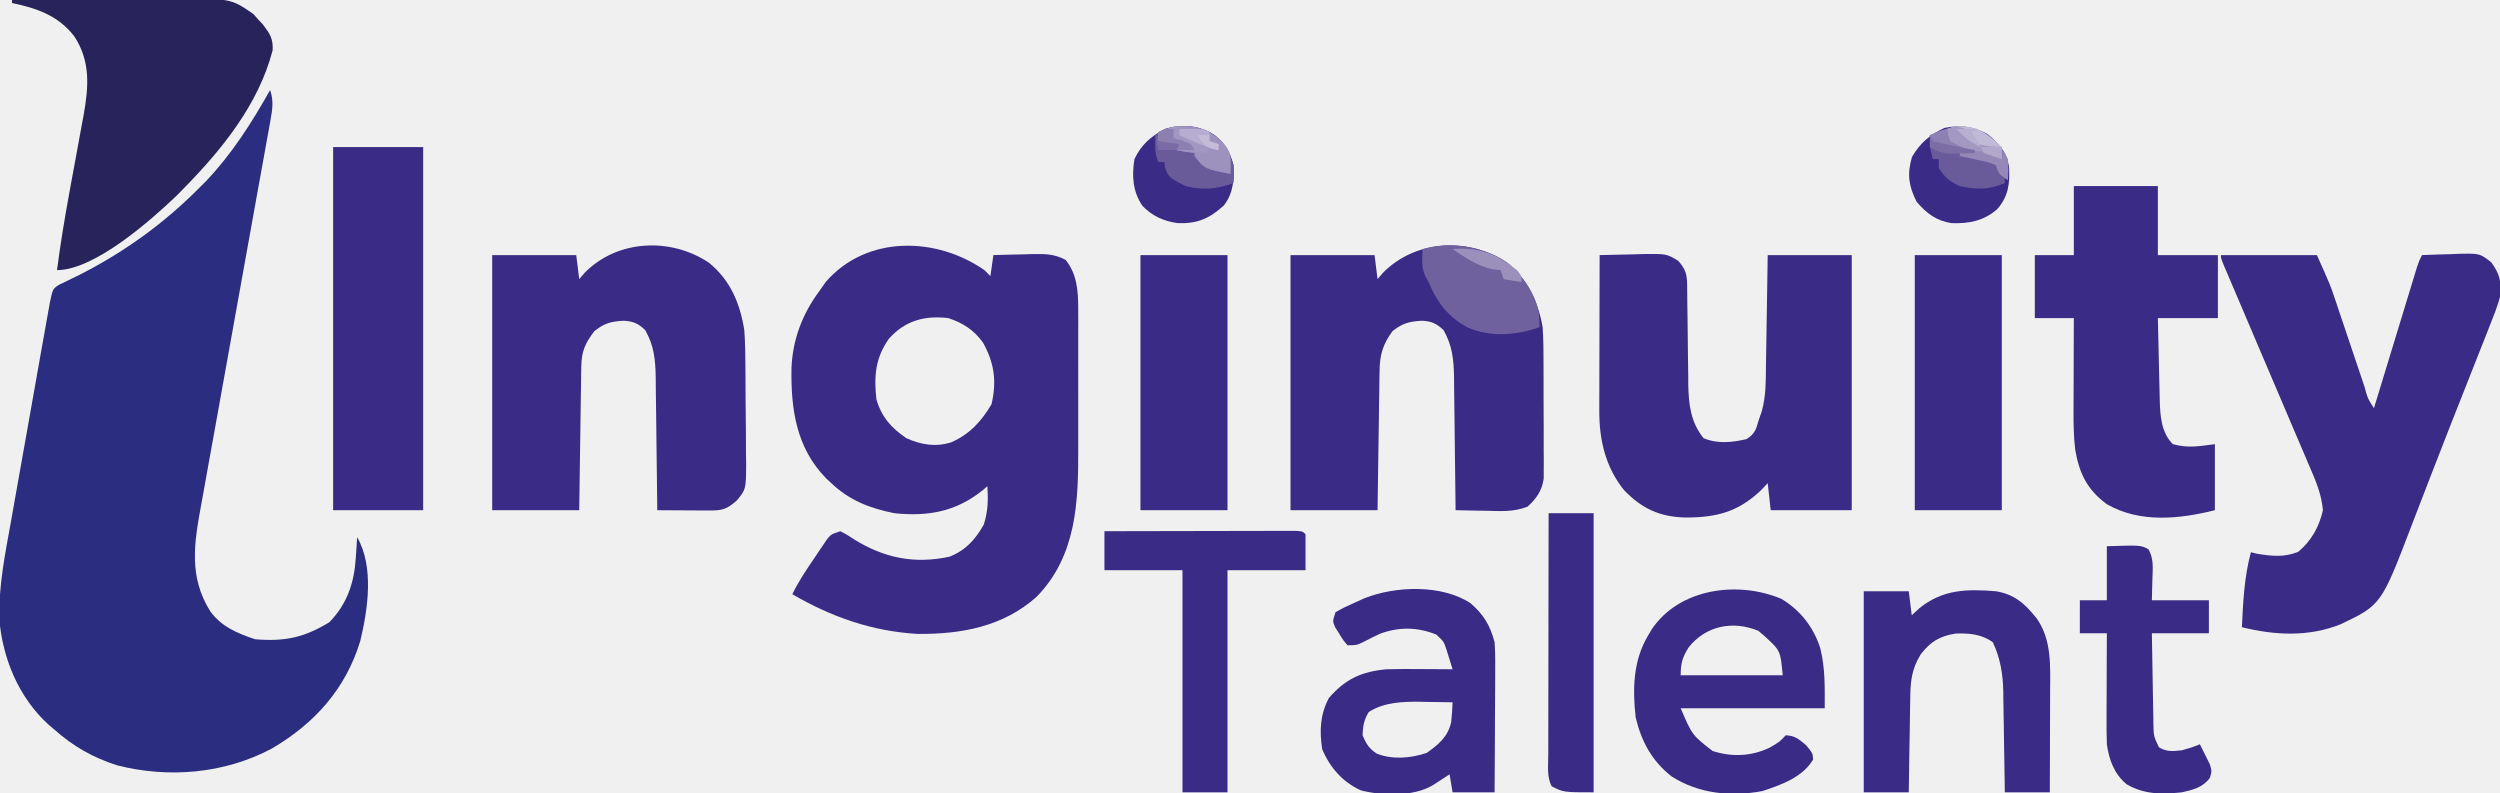
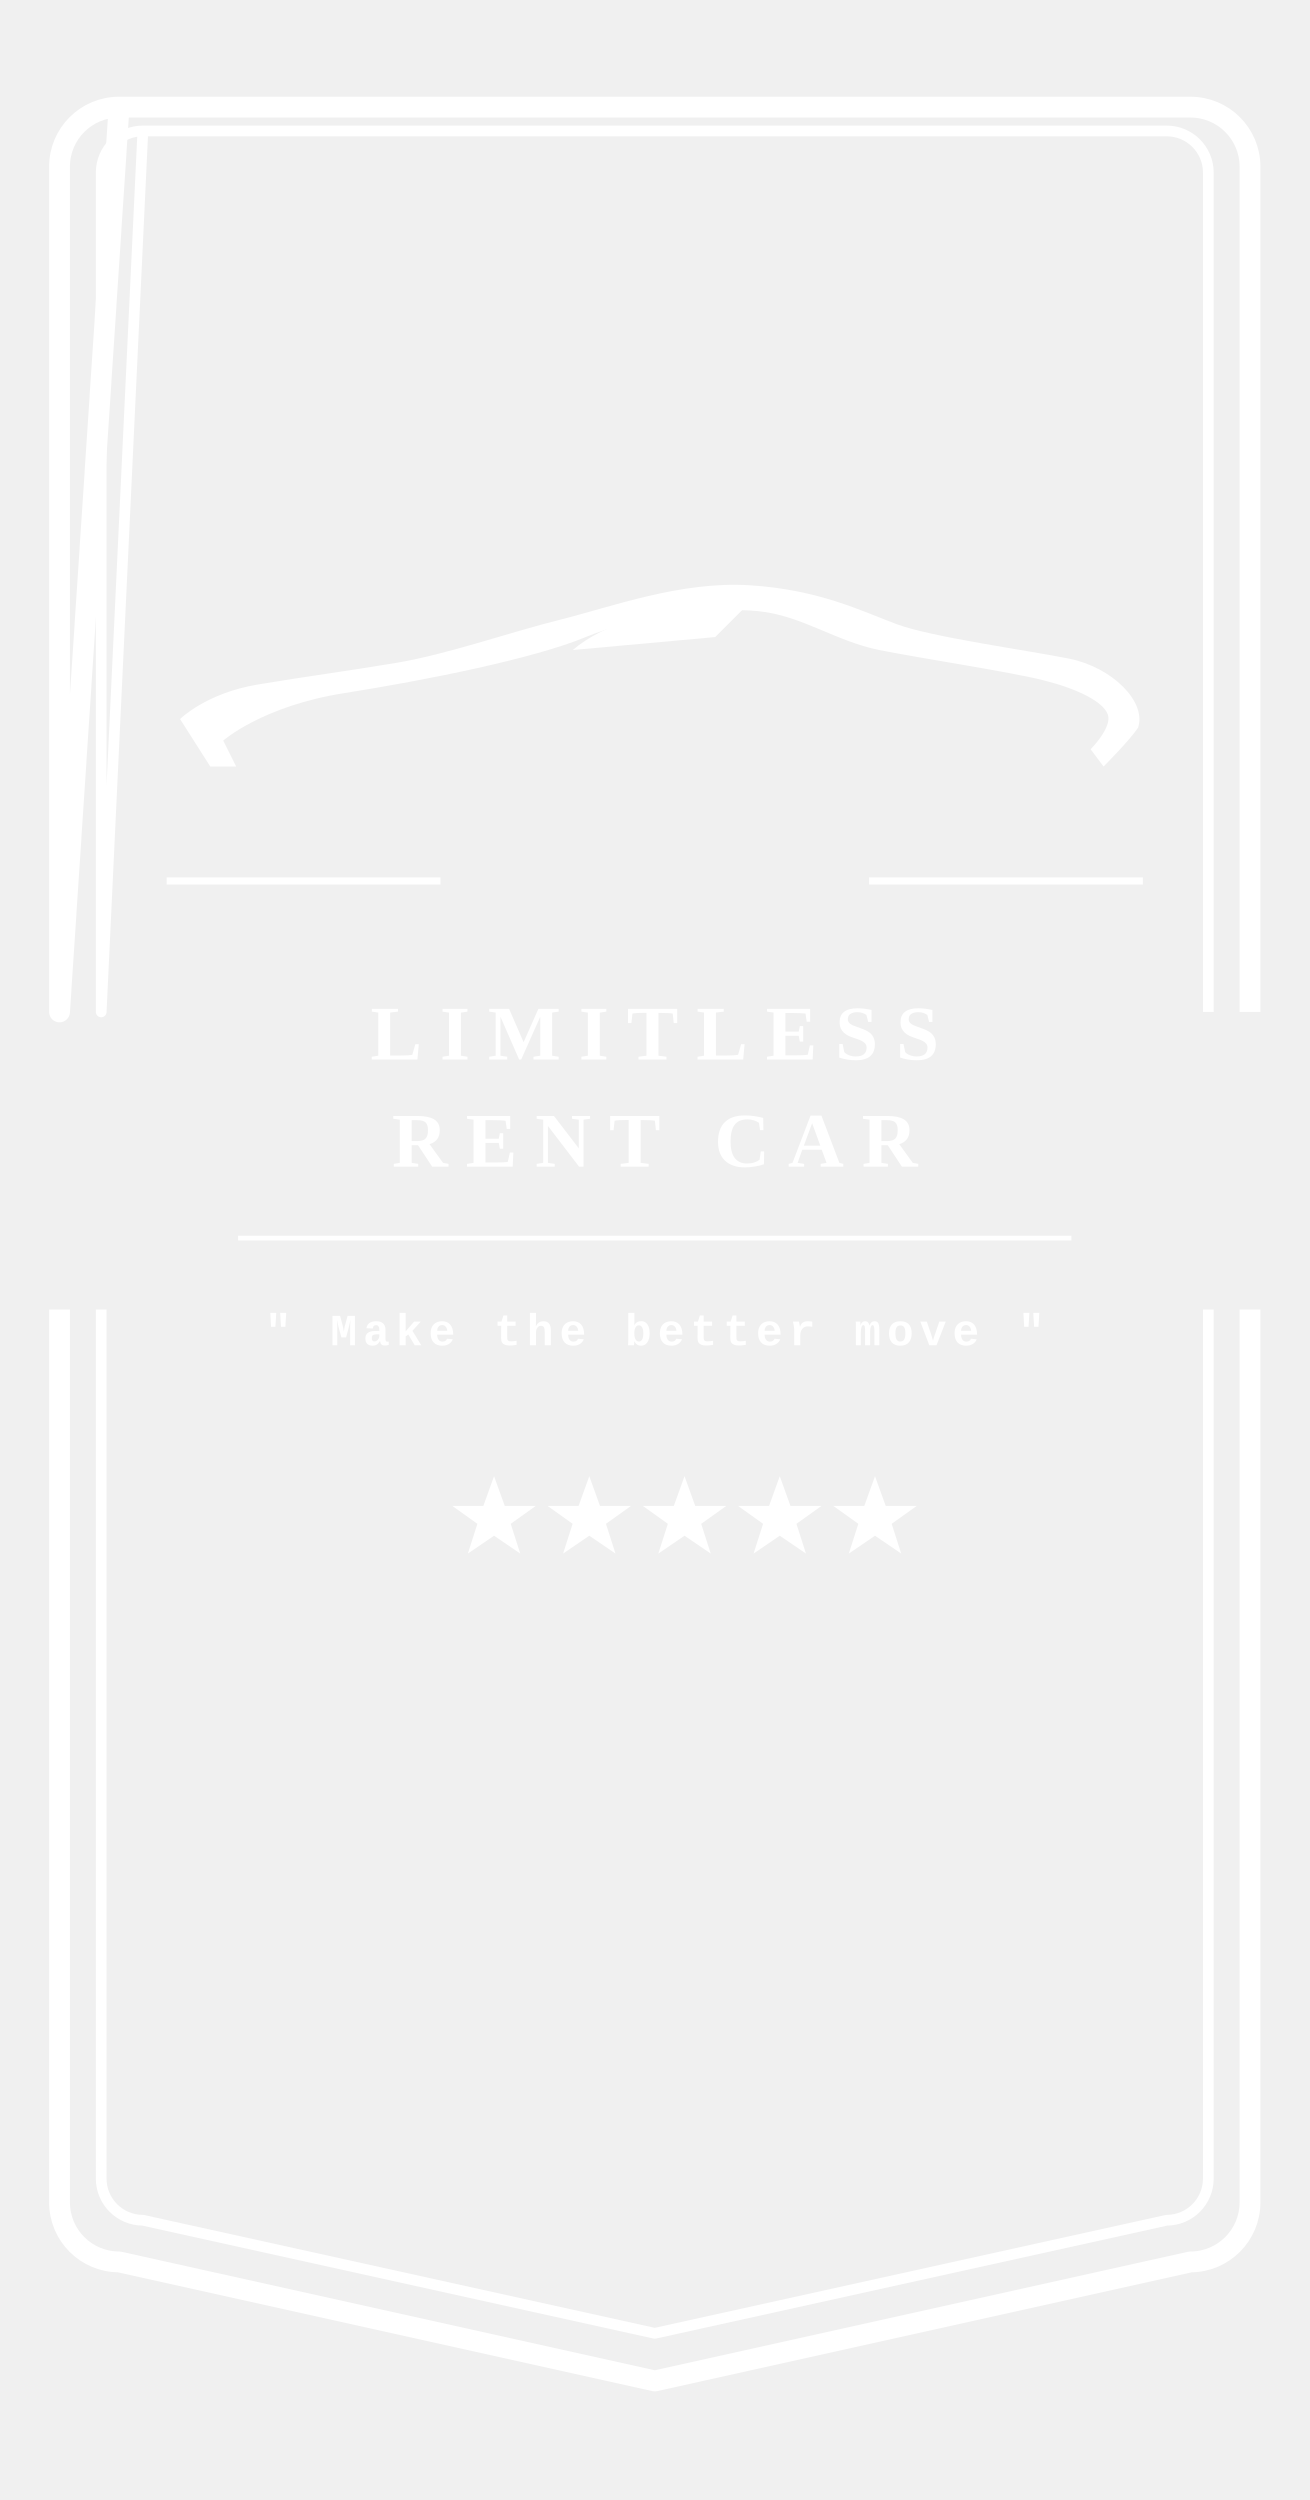
- <svg xmlns="http://www.w3.org/2000/svg" version="1.1" width="833" height="264">
-   <path d="M0 0 C1.222 3.587 0.802 6.285 0.133 9.981 C-0.084 11.206 -0.302 12.431 -0.526 13.693 C-0.775 15.048 -1.024 16.403 -1.273 17.758 C-1.53 19.187 -1.786 20.616 -2.041 22.046 C-2.593 25.125 -3.149 28.203 -3.709 31.28 C-4.597 36.155 -5.471 41.032 -6.343 45.909 C-8.512 58.03 -10.699 70.148 -12.889 82.266 C-14.589 91.671 -16.284 101.077 -17.964 110.486 C-18.829 115.325 -19.704 120.161 -20.586 124.997 C-21.136 128.022 -21.677 131.048 -22.215 134.075 C-22.465 135.467 -22.718 136.858 -22.975 138.249 C-25.359 151.171 -27.13 162.249 -19.902 173.746 C-16.134 178.869 -10.849 181.05 -5 183 C4.862 183.833 11.428 182.419 19.75 177.312 C25.7 171.197 28.026 164.167 28.562 155.812 C28.688 153.904 28.688 153.904 28.816 151.957 C28.877 150.981 28.938 150.005 29 149 C34.698 158.877 32.577 173.074 30.031 183.621 C25.144 199.634 14.728 211.174 0.43 219.496 C-15.288 227.799 -33.802 229.385 -51 225 C-59.145 222.371 -65.626 218.683 -72 213 C-72.922 212.217 -72.922 212.217 -73.863 211.418 C-83.746 202.412 -89.097 189.505 -90.227 176.357 C-90.485 165.236 -88.283 154.519 -86.316 143.617 C-85.937 141.468 -85.558 139.319 -85.18 137.17 C-84.391 132.693 -83.594 128.216 -82.792 123.741 C-81.762 118.001 -80.745 112.258 -79.732 106.515 C-78.763 101.027 -77.79 95.541 -76.816 90.055 C-76.631 89.008 -76.445 87.962 -76.254 86.884 C-75.73 83.935 -75.203 80.987 -74.674 78.039 C-74.519 77.163 -74.363 76.287 -74.203 75.385 C-74.059 74.583 -73.914 73.782 -73.766 72.956 C-73.641 72.26 -73.517 71.564 -73.389 70.848 C-72.43 66.289 -72.43 66.289 -70.412 64.932 C-69.388 64.442 -69.388 64.442 -68.344 63.941 C-67.193 63.372 -67.193 63.372 -66.02 62.791 C-65.188 62.386 -64.357 61.98 -63.5 61.562 C-48.742 54.066 -35.706 44.706 -24 33 C-23.14 32.14 -22.28 31.28 -21.395 30.395 C-12.748 21.319 -6.116 10.891 0 0 Z " fill="#2B2D80" transform="translate(90,30)" />
-   <path d="M0 0 C0.99 0.99 0.99 0.99 2 2 C2.33 -0.31 2.66 -2.62 3 -5 C6.396 -5.117 9.791 -5.187 13.188 -5.25 C14.147 -5.284 15.107 -5.317 16.096 -5.352 C20.35 -5.41 23.227 -5.4 27.051 -3.422 C30.844 1.291 31.25 6.81 31.259 12.691 C31.265 13.98 31.271 15.27 31.278 16.598 C31.274 17.991 31.27 19.384 31.266 20.777 C31.267 22.231 31.269 23.685 31.271 25.139 C31.274 28.184 31.27 31.229 31.261 34.275 C31.249 38.13 31.256 41.986 31.268 45.841 C31.275 48.847 31.273 51.853 31.268 54.858 C31.266 56.277 31.268 57.696 31.273 59.114 C31.32 77.247 30.761 95.101 17.449 108.809 C6.268 118.813 -7.691 121.354 -22.332 121.219 C-37.515 120.313 -50.896 115.604 -64 108 C-61.915 103.653 -59.273 99.788 -56.562 95.812 C-56.072 95.076 -55.582 94.339 -55.076 93.58 C-54.599 92.879 -54.121 92.179 -53.629 91.457 C-53.197 90.817 -52.764 90.178 -52.319 89.519 C-51 88 -51 88 -48 87 C-45.836 88.109 -45.836 88.109 -43.375 89.75 C-33.447 95.892 -23.367 98.014 -11.656 95.496 C-6.261 93.425 -2.94 89.686 -0.188 84.75 C1.212 80.331 1.281 76.585 1 72 C0.539 72.398 0.077 72.797 -0.398 73.207 C-9.326 80.458 -18.634 82.171 -30 81 C-38.165 79.358 -44.927 76.764 -51 71 C-51.615 70.425 -52.23 69.85 -52.863 69.258 C-62.744 59.06 -64.493 46.248 -64.281 32.664 C-63.893 23.144 -60.666 14.607 -55 7 C-54.278 5.969 -53.556 4.938 -52.812 3.875 C-39.076 -11.829 -15.884 -11.05 0 0 Z M-31.875 22.938 C-36.368 29.412 -36.803 35.271 -36 43 C-34.287 48.939 -31.04 52.573 -26 56 C-21.057 58.208 -16.246 59.053 -10.988 57.348 C-4.834 54.616 -1.027 50.409 2.375 44.688 C4.14 37.096 3.34 31.04 -0.434 24.203 C-3.43 19.989 -7.082 17.639 -12 16 C-19.939 15.045 -26.486 16.84 -31.875 22.938 Z " fill="#3A2B86" transform="translate(328,90)" />
-   <path d="M0 0 C10.56 0 21.12 0 32 0 C36.499 10.123 36.499 10.123 37.723 13.77 C38 14.586 38.277 15.403 38.562 16.245 C38.986 17.516 38.986 17.516 39.418 18.812 C39.721 19.707 40.023 20.602 40.335 21.524 C41.29 24.348 42.239 27.174 43.188 30 C44.147 32.854 45.108 35.708 46.072 38.561 C46.669 40.329 47.264 42.097 47.855 43.866 C48.899 47.73 48.899 47.73 51 51 C51.186 50.391 51.371 49.781 51.563 49.153 C53.491 42.826 55.422 36.5 57.354 30.175 C58.075 27.812 58.796 25.449 59.516 23.086 C60.549 19.695 61.585 16.304 62.621 12.914 C62.944 11.853 63.267 10.791 63.6 9.697 C63.9 8.717 64.2 7.736 64.51 6.725 C64.774 5.859 65.038 4.993 65.31 4.101 C66 2 66 2 67 0 C70.229 -0.146 73.457 -0.234 76.688 -0.312 C77.6 -0.354 78.512 -0.396 79.451 -0.439 C86.275 -0.564 86.275 -0.564 90.082 2.395 C92.984 6.337 93.581 9.171 93 14 C92.048 17.392 90.755 20.624 89.441 23.891 C89.066 24.853 88.69 25.814 88.303 26.805 C87.068 29.958 85.816 33.104 84.562 36.25 C83.699 38.438 82.837 40.626 81.976 42.815 C80.202 47.316 78.422 51.814 76.639 56.311 C74.517 61.673 72.43 67.047 70.36 72.429 C68.856 76.342 67.341 80.252 65.824 84.16 C65.115 85.993 64.411 87.827 63.71 89.663 C53.451 116.522 53.451 116.522 39.926 122.992 C29.164 127.297 18.09 126.694 7 124 C7.397 115.479 7.782 107.28 10 99 C10.66 99.165 11.32 99.33 12 99.5 C16.837 100.306 21.143 100.76 25.75 98.875 C30.177 95.186 32.72 90.585 34 85 C33.529 79.465 31.413 74.772 29.238 69.73 C28.664 68.377 28.664 68.377 28.078 66.997 C26.829 64.058 25.571 61.123 24.312 58.188 C23.451 56.165 22.591 54.143 21.731 52.12 C19.571 47.041 17.404 41.965 15.234 36.89 C12.389 30.229 9.557 23.563 6.725 16.896 C5.824 14.777 4.92 12.658 4.015 10.54 C3.475 9.271 2.935 8.003 2.395 6.734 C1.929 5.644 1.463 4.553 0.984 3.429 C0 1 0 1 0 0 Z " fill="#3A2B86" transform="translate(740,85)" />
-   <path d="M0 0 C6.704 5.469 10.293 13.02 11.75 21.438 C12.04 25.505 12.054 29.56 12.051 33.637 C12.055 34.79 12.059 35.943 12.064 37.131 C12.069 39.558 12.07 41.984 12.066 44.41 C12.063 48.124 12.086 51.836 12.111 55.549 C12.114 57.911 12.114 60.274 12.113 62.637 C12.122 63.745 12.132 64.854 12.141 65.996 C12.135 67.03 12.129 68.065 12.122 69.132 C12.123 70.038 12.124 70.944 12.124 71.878 C11.536 75.898 9.732 78.558 6.738 81.238 C2.177 83.069 -2.202 82.752 -7.062 82.625 C-8.042 82.611 -9.021 82.598 -10.029 82.584 C-12.437 82.549 -14.843 82.499 -17.25 82.438 C-17.256 81.789 -17.262 81.141 -17.268 80.473 C-17.332 73.707 -17.416 66.943 -17.512 60.178 C-17.546 57.655 -17.574 55.132 -17.596 52.61 C-17.63 48.978 -17.682 45.346 -17.738 41.715 C-17.745 40.592 -17.751 39.468 -17.758 38.311 C-17.87 32.272 -18.276 27.746 -21.25 22.438 C-23.611 20.215 -25.165 19.501 -28.398 19.312 C-32.608 19.536 -34.783 20.08 -38.188 22.688 C-41.38 26.944 -42.492 30.485 -42.569 35.779 C-42.589 36.819 -42.609 37.86 -42.629 38.932 C-42.646 40.6 -42.646 40.6 -42.664 42.301 C-42.683 43.448 -42.703 44.595 -42.723 45.777 C-42.782 49.435 -42.829 53.092 -42.875 56.75 C-42.913 59.232 -42.952 61.715 -42.992 64.197 C-43.09 70.277 -43.169 76.357 -43.25 82.438 C-52.82 82.438 -62.39 82.438 -72.25 82.438 C-72.25 54.388 -72.25 26.337 -72.25 -2.562 C-63.01 -2.562 -53.77 -2.562 -44.25 -2.562 C-43.92 0.077 -43.59 2.717 -43.25 5.438 C-42.631 4.716 -42.013 3.994 -41.375 3.25 C-30.363 -7.825 -12.653 -8.491 0 0 Z " fill="#3A2B86" transform="translate(502.25,87.5625)" />
-   <path d="M0 0 C7.155 5.852 10.323 13.534 11.75 22.438 C12.053 26.525 12.101 30.601 12.121 34.699 C12.13 35.849 12.139 36.998 12.148 38.182 C12.163 40.598 12.172 43.015 12.176 45.431 C12.187 49.125 12.237 52.816 12.287 56.51 C12.297 58.865 12.304 61.219 12.309 63.574 C12.328 64.674 12.348 65.774 12.368 66.908 C12.318 75.428 12.318 75.428 9.34 79.116 C5.838 82.255 4.329 82.562 -0.258 82.535 C-1.244 82.532 -2.23 82.529 -3.246 82.525 C-4.279 82.517 -5.311 82.509 -6.375 82.5 C-7.935 82.493 -7.935 82.493 -9.527 82.486 C-12.102 82.475 -14.676 82.458 -17.25 82.438 C-17.256 81.789 -17.262 81.141 -17.268 80.473 C-17.332 73.707 -17.416 66.943 -17.512 60.178 C-17.546 57.655 -17.574 55.132 -17.596 52.61 C-17.63 48.978 -17.682 45.346 -17.738 41.715 C-17.745 40.592 -17.751 39.468 -17.758 38.311 C-17.87 32.272 -18.276 27.746 -21.25 22.438 C-23.611 20.215 -25.165 19.501 -28.398 19.312 C-32.65 19.538 -34.779 20.067 -38.188 22.75 C-41.343 26.862 -42.494 29.549 -42.569 34.757 C-42.589 35.818 -42.609 36.878 -42.629 37.971 C-42.646 39.679 -42.646 39.679 -42.664 41.422 C-42.683 42.593 -42.703 43.763 -42.723 44.97 C-42.783 48.709 -42.829 52.448 -42.875 56.188 C-42.913 58.723 -42.952 61.258 -42.992 63.793 C-43.09 70.008 -43.169 76.222 -43.25 82.438 C-52.82 82.438 -62.39 82.438 -72.25 82.438 C-72.25 54.388 -72.25 26.337 -72.25 -2.562 C-63.01 -2.562 -53.77 -2.562 -44.25 -2.562 C-43.92 0.077 -43.59 2.717 -43.25 5.438 C-42.631 4.716 -42.013 3.994 -41.375 3.25 C-30.363 -7.825 -12.653 -8.491 0 0 Z " fill="#3A2B86" transform="translate(236.25,87.5625)" />
-   <path d="M0 0 C3.729 -0.116 7.457 -0.187 11.188 -0.25 C12.77 -0.3 12.77 -0.3 14.385 -0.352 C22.243 -0.451 22.243 -0.451 26.176 1.891 C28.728 4.841 29.126 6.422 29.158 10.231 C29.168 11.106 29.178 11.981 29.189 12.882 C29.196 13.831 29.203 14.78 29.211 15.758 C29.239 17.766 29.268 19.773 29.297 21.781 C29.338 24.948 29.375 28.114 29.401 31.28 C29.429 34.336 29.475 37.39 29.523 40.445 C29.527 41.382 29.53 42.319 29.533 43.284 C29.654 49.784 30.376 55.77 34.625 61 C39.269 62.955 44.116 62.441 48.938 61.312 C51.721 59.541 52.09 58.15 53 55 C53.338 54.018 53.676 53.035 54.025 52.023 C55.445 47.022 55.355 41.982 55.414 36.816 C55.433 35.761 55.453 34.705 55.473 33.618 C55.532 30.266 55.579 26.914 55.625 23.562 C55.663 21.282 55.702 19.001 55.742 16.721 C55.84 11.147 55.919 5.574 56 0 C65.24 0 74.48 0 84 0 C84 28.05 84 56.1 84 85 C75.09 85 66.18 85 57 85 C56.505 80.545 56.505 80.545 56 76 C55.299 76.743 54.597 77.485 53.875 78.25 C46.154 85.635 38.887 87.458 28.475 87.432 C19.942 87.203 14.07 84.47 8.125 78.312 C1.967 70.629 -0.135 61.694 -0.114 51.995 C-0.113 50.834 -0.113 49.673 -0.113 48.477 C-0.108 47.239 -0.103 46.002 -0.098 44.727 C-0.096 43.448 -0.095 42.169 -0.093 40.851 C-0.089 37.468 -0.08 34.085 -0.069 30.701 C-0.058 27.242 -0.054 23.783 -0.049 20.324 C-0.038 13.549 -0.021 6.775 0 0 Z " fill="#3A2B86" transform="translate(533,85)" />
-   <path d="M0 0 C9.24 0 18.48 0 28 0 C28 7.59 28 15.18 28 23 C34.6 23 41.2 23 48 23 C48 29.93 48 36.86 48 44 C41.4 44 34.8 44 28 44 C28.097 48.572 28.2 53.143 28.317 57.715 C28.355 59.267 28.39 60.82 28.422 62.373 C28.468 64.615 28.526 66.856 28.586 69.098 C28.597 69.783 28.609 70.469 28.621 71.176 C28.782 76.53 29.073 82.073 33 86 C38.232 87.37 41.244 86.72 47 86 C47 93.26 47 100.52 47 108 C35.17 110.957 22.045 112.346 11 106 C4.508 101.269 1.814 95.718 0.474 87.953 C-0.065 83.456 -0.125 79.089 -0.098 74.566 C-0.096 73.688 -0.095 72.811 -0.093 71.906 C-0.088 69.125 -0.075 66.344 -0.062 63.562 C-0.057 61.667 -0.053 59.772 -0.049 57.877 C-0.038 53.251 -0.021 48.626 0 44 C-4.29 44 -8.58 44 -13 44 C-13 37.07 -13 30.14 -13 23 C-8.71 23 -4.42 23 0 23 C0 15.41 0 7.82 0 0 Z " fill="#3A2B86" transform="translate(691,62)" />
-   <path d="M0 0 C8.693 -0.07 17.387 -0.123 26.08 -0.155 C30.118 -0.171 34.155 -0.192 38.193 -0.226 C42.096 -0.259 45.999 -0.277 49.903 -0.285 C51.385 -0.29 52.867 -0.301 54.349 -0.317 C72.914 -0.513 72.914 -0.513 80.438 4.684 C81.211 5.552 81.211 5.552 82 6.438 C82.536 7.014 83.073 7.59 83.625 8.184 C85.899 11.187 87.065 12.882 86.84 16.75 C82.174 34.805 69.83 49.984 57 63 C56.246 63.767 55.492 64.534 54.715 65.324 C46.154 73.503 27.452 90 15 90 C16.08 81.654 17.433 73.382 18.945 65.105 C19.121 64.141 19.297 63.176 19.478 62.182 C20.211 58.165 20.946 54.15 21.692 50.136 C22.242 47.169 22.782 44.2 23.32 41.23 C23.489 40.337 23.658 39.443 23.832 38.522 C25.542 29.004 26.238 20.469 20.746 12.086 C15.314 5.13 8.388 2.797 0 1 C0 0.67 0 0.34 0 0 Z " fill="#29235C" transform="translate(4,0)" />
-   <path d="M0 0 C9.9 0 19.8 0 30 0 C30 39.93 30 79.86 30 121 C20.1 121 10.2 121 0 121 C0 81.07 0 41.14 0 0 Z " fill="#3A2B86" transform="translate(111,49)" />
-   <path d="M0 0 C4.354 3.77 6.54 7.415 8 13 C8.271 16.843 8.233 20.673 8.195 24.523 C8.192 25.625 8.19 26.726 8.187 27.861 C8.176 31.366 8.15 34.87 8.125 38.375 C8.115 40.757 8.106 43.138 8.098 45.52 C8.076 51.346 8.041 57.173 8 63 C3.38 63 -1.24 63 -6 63 C-6.495 60.03 -6.495 60.03 -7 57 C-7.531 57.349 -8.062 57.699 -8.609 58.059 C-9.669 58.741 -9.669 58.741 -10.75 59.438 C-11.446 59.89 -12.142 60.342 -12.859 60.809 C-19.461 64.483 -29.357 64.18 -36.551 62.352 C-42.691 59.562 -46.785 54.8 -49.438 48.688 C-50.381 42.504 -50.156 37.229 -47.25 31.625 C-41.762 25.223 -36.286 22.753 -28 22 C-24.186 21.885 -20.377 21.905 -16.562 21.938 C-15.545 21.942 -14.527 21.947 -13.479 21.951 C-10.986 21.963 -8.493 21.979 -6 22 C-6.44 20.551 -6.892 19.105 -7.348 17.66 C-7.723 16.452 -7.723 16.452 -8.106 15.219 C-8.946 12.742 -8.946 12.742 -11.438 10.438 C-17.674 7.921 -23.77 7.83 -30.117 10.129 C-32.008 11.009 -33.879 11.932 -35.723 12.906 C-38 14 -38 14 -41 14 C-42.422 12.355 -42.422 12.355 -43.75 10.188 C-44.199 9.48 -44.647 8.772 -45.109 8.043 C-46 6 -46 6 -45 3 C-42.234 1.43 -42.234 1.43 -38.75 -0.125 C-37.61 -0.643 -36.471 -1.161 -35.297 -1.695 C-24.982 -5.777 -9.544 -6.295 0 0 Z M-33.938 36.25 C-35.534 38.879 -35.877 40.933 -36 44 C-34.781 46.823 -33.837 48.472 -31.223 50.121 C-25.979 52.195 -19.874 51.625 -14.625 49.875 C-10.604 47.003 -7.557 44.506 -6.469 39.609 C-6.218 37.399 -6.089 35.222 -6 33 C-8.834 32.946 -11.666 32.906 -14.5 32.875 C-15.687 32.85 -15.687 32.85 -16.898 32.824 C-22.748 32.776 -28.875 32.984 -33.938 36.25 Z " fill="#3A2B86" transform="translate(490,201)" />
-   <path d="M0 0 C9.57 0 19.14 0 29 0 C29 28.05 29 56.1 29 85 C19.43 85 9.86 85 0 85 C0 56.95 0 28.9 0 0 Z " fill="#3A2B86" transform="translate(638,85)" />
-   <path d="M0 0 C9.57 0 19.14 0 29 0 C29 28.05 29 56.1 29 85 C19.43 85 9.86 85 0 85 C0 56.95 0 28.9 0 0 Z " fill="#3A2B86" transform="translate(380,85)" />
-   <path d="M0 0 C6.31 3.766 10.838 9.554 12.988 16.57 C14.633 23.418 14.441 29.201 14.441 36.457 C-1.399 36.457 -17.239 36.457 -33.559 36.457 C-29.706 45.42 -29.706 45.42 -22.93 50.68 C-16.582 52.761 -9.951 52.481 -3.934 49.582 C-0.63 47.676 -0.63 47.676 1.441 45.457 C4.585 45.565 5.793 46.746 8.254 48.77 C10.441 51.457 10.441 51.457 10.566 53.52 C7.134 59.431 -0.157 62.033 -6.395 64.051 C-16.823 66.008 -27.61 64.922 -36.613 59.137 C-43.157 53.997 -46.67 47.476 -48.559 39.457 C-49.597 30.086 -49.415 20.748 -44.559 12.457 C-44.134 11.73 -43.71 11.003 -43.273 10.254 C-34.115 -3.522 -14.547 -6.136 0 0 Z M-30.938 16.207 C-32.992 19.528 -33.559 21.51 -33.559 25.457 C-22.339 25.457 -11.119 25.457 0.441 25.457 C-0.311 17.258 -0.311 17.258 -5.559 12.457 C-6.26 11.859 -6.961 11.261 -7.684 10.645 C-16.159 7.144 -25.205 8.932 -30.938 16.207 Z " fill="#3A2B86" transform="translate(593.5586,199.543)" />
-   <path d="M0 0 C4.95 0 9.9 0 15 0 C15.33 2.64 15.66 5.28 16 8 C16.825 7.237 17.65 6.474 18.5 5.688 C26.24 -0.619 34.346 -0.79 44 0 C50.265 1.026 53.68 4.136 57.594 9.02 C62.67 16.169 62.145 24.896 62.098 33.309 C62.096 34.275 62.095 35.242 62.093 36.238 C62.088 39.305 62.075 42.371 62.062 45.438 C62.057 47.525 62.053 49.613 62.049 51.701 C62.038 56.801 62.021 61.9 62 67 C57.05 67 52.1 67 47 67 C46.985 65.805 46.971 64.61 46.956 63.379 C46.897 58.912 46.82 54.444 46.738 49.977 C46.704 48.05 46.676 46.123 46.654 44.196 C46.62 41.413 46.567 38.63 46.512 35.848 C46.505 34.997 46.499 34.147 46.492 33.271 C46.354 27.521 45.5 22.236 43 17 C39.365 14.303 34.979 13.916 30.52 14.105 C25.305 14.988 22.297 16.733 19 21 C15.796 26.181 15.533 30.425 15.488 36.336 C15.47 37.215 15.452 38.095 15.434 39.001 C15.38 41.792 15.346 44.583 15.312 47.375 C15.279 49.275 15.245 51.175 15.209 53.074 C15.124 57.716 15.057 62.358 15 67 C10.05 67 5.1 67 0 67 C0 44.89 0 22.78 0 0 Z " fill="#3A2B86" transform="translate(621,197)" />
-   <path d="M0 0 C8.588 -0.023 17.176 -0.041 25.764 -0.052 C29.752 -0.057 33.739 -0.064 37.726 -0.075 C41.571 -0.086 45.416 -0.092 49.261 -0.095 C50.731 -0.097 52.201 -0.1 53.671 -0.106 C55.724 -0.113 57.776 -0.114 59.828 -0.114 C61.583 -0.117 61.583 -0.117 63.374 -0.12 C66 0 66 0 67 1 C67 4.96 67 8.92 67 13 C58.42 13 49.84 13 41 13 C41 37.42 41 61.84 41 87 C36.05 87 31.1 87 26 87 C26 62.58 26 38.16 26 13 C17.42 13 8.84 13 0 13 C0 8.71 0 4.42 0 0 Z " fill="#3A2B86" transform="translate(368,177)" />
-   <path d="M0 0 C11.335 -0.366 11.335 -0.366 13.875 1.031 C15.636 4.114 15.312 7.248 15.188 10.688 C15.126 13.101 15.064 15.514 15 18 C21.27 18 27.54 18 34 18 C34 21.63 34 25.26 34 29 C27.73 29 21.46 29 15 29 C15.074 34.073 15.157 39.144 15.262 44.216 C15.296 45.942 15.324 47.667 15.346 49.393 C15.38 51.873 15.432 54.352 15.488 56.832 C15.495 57.604 15.501 58.376 15.508 59.171 C15.604 63.322 15.604 63.322 17.356 66.991 C19.966 68.593 21.997 68.294 25 68 C28.276 67.076 28.276 67.076 31 66 C31.728 67.407 32.431 68.826 33.125 70.25 C33.519 71.039 33.914 71.828 34.32 72.641 C35 75 35 75 34.328 77.188 C32.003 80.36 28.682 81.193 25 82 C18.459 82.728 12.414 82.732 6.621 79.336 C2.451 75.899 0.761 71.246 0 66 C-0.082 63.13 -0.117 60.287 -0.098 57.418 C-0.096 56.604 -0.095 55.79 -0.093 54.951 C-0.088 52.363 -0.075 49.775 -0.062 47.188 C-0.057 45.428 -0.053 43.668 -0.049 41.908 C-0.038 37.605 -0.021 33.303 0 29 C-2.97 29 -5.94 29 -9 29 C-9 25.37 -9 21.74 -9 18 C-6.03 18 -3.06 18 0 18 C0 12.06 0 6.12 0 0 Z " fill="#3A2B86" transform="translate(702,182)" />
-   <path d="M0 0 C4.95 0 9.9 0 15 0 C15 30.69 15 61.38 15 93 C5 93 5 93 1 91 C-0.626 87.749 -0.129 84.175 -0.114 80.603 C-0.114 79.735 -0.114 78.866 -0.114 77.972 C-0.113 75.093 -0.105 72.215 -0.098 69.336 C-0.096 67.343 -0.094 65.351 -0.093 63.358 C-0.09 58.107 -0.08 52.857 -0.069 47.606 C-0.058 42.25 -0.054 36.895 -0.049 31.539 C-0.038 21.026 -0.021 10.513 0 0 Z " fill="#3A2B86" transform="translate(516,171)" />
-   <path d="M0 0 C3.463 2.827 4.977 5.498 6.125 9.875 C6.377 14.838 6.037 19.28 2.938 23.312 C-1.943 27.759 -6.013 29.484 -12.566 29.219 C-17.21 28.527 -21.018 26.847 -24.262 23.402 C-27.475 18.632 -27.779 13.457 -26.875 7.875 C-24.523 2.99 -21.567 0.514 -16.875 -2.125 C-11.104 -3.97 -5.104 -3.294 0 0 Z " fill="#3A2B86" transform="translate(404.875,45.125)" />
-   <path d="M0 0 C3.849 3.237 6.341 5.784 7.168 10.898 C7.451 16.482 6.996 20.616 3.293 24.941 C-1.183 28.919 -6.247 29.887 -12.043 29.66 C-17.089 28.865 -20.288 26.427 -23.625 22.562 C-26.29 17.232 -26.846 13.379 -25.188 7.625 C-22.425 2.901 -19.293 0.289 -14.375 -2.062 C-8.947 -3.148 -4.914 -2.552 0 0 Z " fill="#3A2B86" transform="translate(662.25,44.6875)" />
-   <path d="M0 0 C6.079 4.08 10.646 10.058 12.395 17.238 C12.68 19.441 12.68 19.441 12.805 22.816 C4.967 25.603 -3.591 26.271 -11.352 22.852 C-17.94 19.152 -21.27 14.665 -24.195 7.816 C-24.558 7.154 -24.92 6.491 -25.293 5.809 C-26.642 2.831 -26.319 0.035 -26.195 -3.184 C-17.288 -5.705 -8.099 -4.367 0 0 Z " fill="#6F619D" transform="translate(500.1953,86.18359)" />
-   <path d="M0 0 C4.483 2.856 6.435 5.885 7.977 11.055 C8.164 14.492 8.164 14.492 7.977 17.055 C2.388 19.076 -2.209 19.521 -8.023 18.055 C-13.589 15.173 -13.589 15.173 -14.898 11.805 C-14.96 10.938 -14.96 10.938 -15.023 10.055 C-15.683 10.055 -16.343 10.055 -17.023 10.055 C-18.502 7.098 -18.084 4.312 -18.023 1.055 C-11.839 -2.235 -6.534 -3.053 0 0 Z " fill="#695A99" transform="translate(403.0234,43.94531)" />
-   <path d="M0 0 C3.079 2.589 4.92 4.723 6.75 8.312 C7 12.188 7 12.188 6.75 15.312 C3.75 13.312 3.75 13.312 2.75 10.312 C0.644 9.427 0.644 9.427 -1.941 8.926 C-2.886 8.71 -3.83 8.494 -4.803 8.271 C-5.796 8.058 -6.789 7.845 -7.812 7.625 C-8.81 7.4 -9.807 7.175 -10.834 6.943 C-13.304 6.388 -15.775 5.845 -18.25 5.312 C-18.58 3.663 -18.91 2.013 -19.25 0.312 C-12.066 -2.895 -7.306 -3.794 0 0 Z " fill="#8D80B2" transform="translate(662.25,44.6875)" />
-   <path d="M0 0 C21.508 3.949 21.508 3.949 24.5 8.062 C25 10 25 10 25 12 C19.751 14.288 15.481 14.244 10 13 C6.4 11.315 5.225 10.337 3 7 C3 6.01 3 5.02 3 4 C2.34 4 1.68 4 1 4 C0.67 2.68 0.34 1.36 0 0 Z " fill="#695A99" transform="translate(643,49)" />
-   <path d="M0 0 C3.172 2.141 5.896 4.135 6.938 7.953 C7.062 11.203 7.062 11.203 6.938 13.953 C-1.765 12.213 -1.765 12.213 -5.062 7.953 C-5.062 7.623 -5.062 7.293 -5.062 6.953 C-6.032 6.829 -7.001 6.706 -8 6.578 C-9.011 6.372 -10.021 6.166 -11.062 5.953 C-11.393 5.293 -11.723 4.633 -12.062 3.953 C-14.59 3.298 -14.59 3.298 -17.062 2.953 C-17.062 1.963 -17.062 0.973 -17.062 -0.047 C-11.315 -2.552 -5.665 -2.875 0 0 Z " fill="#9D91BD" transform="translate(403.0625,44.04688)" />
-   <path d="M0 0 C3.092 1.775 5.487 3.487 8 6 C8 7.32 8 8.64 8 10 C-4.258 6.522 -4.258 6.522 -9 4 C-9.938 1.812 -9.938 1.812 -10 0 C-6.735 -1.632 -3.426 -0.841 0 0 Z " fill="#C1BAD7" transform="translate(659,43)" />
-   <path d="M0 0 C8.701 -0.702 14.899 1.583 21.625 7.188 C23 9 23 9 23 11 C20.03 10.505 20.03 10.505 17 10 C16.67 9.01 16.34 8.02 16 7 C15.154 6.918 14.309 6.835 13.438 6.75 C8.23 5.614 4.426 2.95 0 0 Z " fill="#9B8FBC" transform="translate(484,83)" />
-   <path d="M0 0 C-0.99 0 -1.98 0 -3 0 C-2.199 2.15 -2.199 2.15 -0.188 2.746 C1.27 3.207 2.728 3.665 4.188 4.121 C4.786 4.411 5.384 4.701 6 5 C6.33 5.99 6.66 6.98 7 8 C5.187 7.886 3.374 7.759 1.562 7.625 C0.553 7.555 -0.456 7.486 -1.496 7.414 C-2.322 7.277 -3.149 7.141 -4 7 C-4.33 6.34 -4.66 5.68 -5 5 C-7.527 4.344 -7.527 4.344 -10 4 C-10 3.01 -10 2.02 -10 1 C-3.714 -1.429 -3.714 -1.429 0 0 Z " fill="#A297C1" transform="translate(396,43)" />
-   <path d="M0 0 C-0.99 0.495 -0.99 0.495 -2 1 C2.342 5.342 6.136 5.744 12 6 C12 7.32 12 8.64 12 10 C-0.258 6.522 -0.258 6.522 -5 4 C-5.938 1.812 -5.938 1.812 -6 0 C-3.509 -1.245 -2.589 -0.777 0 0 Z " fill="#A298C1" transform="translate(655,43)" />
-   <path d="M0 0 C0.33 -0.66 0.66 -1.32 1 -2 C2.478 0.957 2.06 3.742 2 7 C-1 5 -1 5 -2 2 C-4.792 0.967 -4.792 0.967 -8.062 0.312 C-9.167 0.061 -10.272 -0.19 -11.41 -0.449 C-12.265 -0.631 -13.119 -0.813 -14 -1 C-14 -1.33 -14 -1.66 -14 -2 C-8.611 -3.386 -4.834 -2.686 0 0 Z " fill="#9588B7" transform="translate(667,53)" />
-   <path d="M0 0 C7.75 -0.125 7.75 -0.125 10 1 C10 1.99 10 2.98 10 4 C10.99 4.33 11.98 4.66 13 5 C13 5.66 13 6.32 13 7 C9.885 6.321 7.149 5.259 4.25 3.938 C3.451 3.575 2.652 3.213 1.828 2.84 C1.225 2.563 0.622 2.286 0 2 C0 1.34 0 0.68 0 0 Z " fill="#B6ADD0" transform="translate(393,43)" />
-   <path d="M0 0 C0.33 0.66 0.66 1.32 1 2 C3.332 2.629 5.693 3.155 8.062 3.625 C9.998 4.016 9.998 4.016 11.973 4.414 C12.972 4.607 13.971 4.801 15 5 C15 5.33 15 5.66 15 6 C13.25 6.054 11.5 6.093 9.75 6.125 C8.775 6.148 7.801 6.171 6.797 6.195 C3.98 5.999 2.391 5.446 0 4 C0 2.68 0 1.36 0 0 Z " fill="#7C6EA5" transform="translate(643,45)" />
-   <path d="M0 0 C0 0.99 0 1.98 0 3 C0.969 3.289 1.939 3.578 2.938 3.875 C6 5 6 5 7 7 C5.02 7 3.04 7 1 7 C0.67 6.34 0.34 5.68 0 5 C-2.527 4.344 -2.527 4.344 -5 4 C-5 3.01 -5 2.02 -5 1 C-3 0 -3 0 0 0 Z " fill="#8C7FB1" transform="translate(391,43)" />
-   <path d="M0 0 C0.33 0.66 0.66 1.32 1 2 C3.322 2.407 5.657 2.744 8 3 C7.67 3.66 7.34 4.32 7 5 C5.02 5 3.04 5 1 5 C0.67 3.35 0.34 1.7 0 0 Z " fill="#7A6BA4" transform="translate(385,45)" />
-   <path d="M0 0 C2.31 0 4.62 0 7 0 C6.01 0.495 6.01 0.495 5 1 C5.99 2.65 6.98 4.3 8 6 C4.634 4.557 2.49 2.667 0 0 Z " fill="#B8B0D1" transform="translate(652,43)" />
-   <path d="M0 0 C1.32 0 2.64 0 4 0 C4 0.66 4 1.32 4 2 C4.99 2.33 5.98 2.66 7 3 C7 3.66 7 4.32 7 5 C4.114 4.602 3.178 4.21 1.25 1.938 C0.838 1.298 0.425 0.659 0 0 Z " fill="#C3BCD8" transform="translate(399,45)" />
-   <path d="M0 0 C2.31 0 4.62 0 7 0 C7 1.32 7 2.64 7 4 C4.98 3.398 2.979 2.727 1 2 C0.67 1.34 0.34 0.68 0 0 Z " fill="#B1A8CB" transform="translate(660,49)" />
+ <svg xmlns="http://www.w3.org/2000/svg" viewBox="0 0 220 420" width="220" height="420">
+   <path d="M 20,18 L 200,18 A 10,10 0 0 1 210,28 L 210,170 M 210,220 L 210,370 A 10,10 0 0 1 200,380 L 110,400 L 20,380 A 10,10 0 0 1 10,370 L 10,220 M 10,170 L 10,28 A 10,10 0 0 1 20,18 Z" fill="none" stroke="#FFFFFF" stroke-width="3.5" stroke-linejoin="round" />
+   <path d="M 24,22 L 196,22 A 7,7 0 0 1 203,29 L 203,170 M 203,220 L 203,366 A 7,7 0 0 1 196,373 L 110,392 L 24,373 A 7,7 0 0 1 17,366 L 17,220 M 17,170 L 17,29 A 7,7 0 0 1 24,22 Z" fill="none" stroke="#FFFFFF" stroke-width="1.8" stroke-linejoin="round" />
+   <g transform="translate(110, 115) scale(0.145) translate(-640, -450)">
+     <path d="M 90,490 C 90,490 120,460 180,450 C 240,440 280,435 340,425 C 400,415 470,390 530,375 C 590,360 670,330 750,335 C 830,340 880,365 920,380 C 960,395 1070,410 1120,420 C 1170,430 1210,470 1200,500 C 1190,515 1160,545 1160,545 L 1145,525 C 1145,525 1170,500 1165,485 C 1160,470 1130,455 1090,445 C 1050,435 950,420 900,410 C 850,400 810,370 760,365 C 710,360 620,370 560,395 C 500,420 375,445 280,460 C 185,475 140,515 140,515 L 155,545 L 125,545 Z" fill="#FFFFFF" />
+     <path d="M 545,410 C 580,380 650,355 745,360 L 710,395 Z" fill="#FFFFFF" />
+   </g>
+   <line x1="28" y1="148" x2="74" y2="148" stroke="#FFFFFF" stroke-width="1.2" />
+   <line x1="146" y1="148" x2="192" y2="148" stroke="#FFFFFF" stroke-width="1.2" />
+   <text x="110" y="178" font-family="'Cinzel', 'Georgia', 'Times New Roman', serif" font-size="13" fill="#FFFFFF" font-weight="bold" text-anchor="middle" letter-spacing="3">LIMITLESS</text>
+   <text x="110" y="196" font-family="'Cinzel', 'Georgia', 'Times New Roman', serif" font-size="13" fill="#FFFFFF" font-weight="bold" text-anchor="middle" letter-spacing="3">RENT CAR</text>
+   <line x1="40" y1="208" x2="180" y2="208" stroke="#FFFFFF" stroke-width="0.8" />
+   <text x="110" y="226" font-family="'Courier New', monospace" font-size="7.5" fill="#FFFFFF" font-weight="bold" text-anchor="middle" letter-spacing="1">" Make the better move "</text>
+   <g fill="#FFFFFF" transform="translate(110, 248) translate(-33, 0)">
+     <polygon points="6,0 7.8,5 13,5 8.8,8 10.4,13 6,10 1.6,13 3.2,8 -1,5 4.2,5" transform="translate(0,0)" />
+     <polygon points="6,0 7.8,5 13,5 8.8,8 10.4,13 6,10 1.6,13 3.2,8 -1,5 4.2,5" transform="translate(16,0)" />
+     <polygon points="6,0 7.8,5 13,5 8.8,8 10.4,13 6,10 1.6,13 3.2,8 -1,5 4.2,5" transform="translate(32,0)" />
+     <polygon points="6,0 7.8,5 13,5 8.8,8 10.4,13 6,10 1.6,13 3.2,8 -1,5 4.2,5" transform="translate(48,0)" />
+     <polygon points="6,0 7.8,5 13,5 8.8,8 10.4,13 6,10 1.6,13 3.2,8 -1,5 4.2,5" transform="translate(64,0)" />
+   </g>
</svg>
